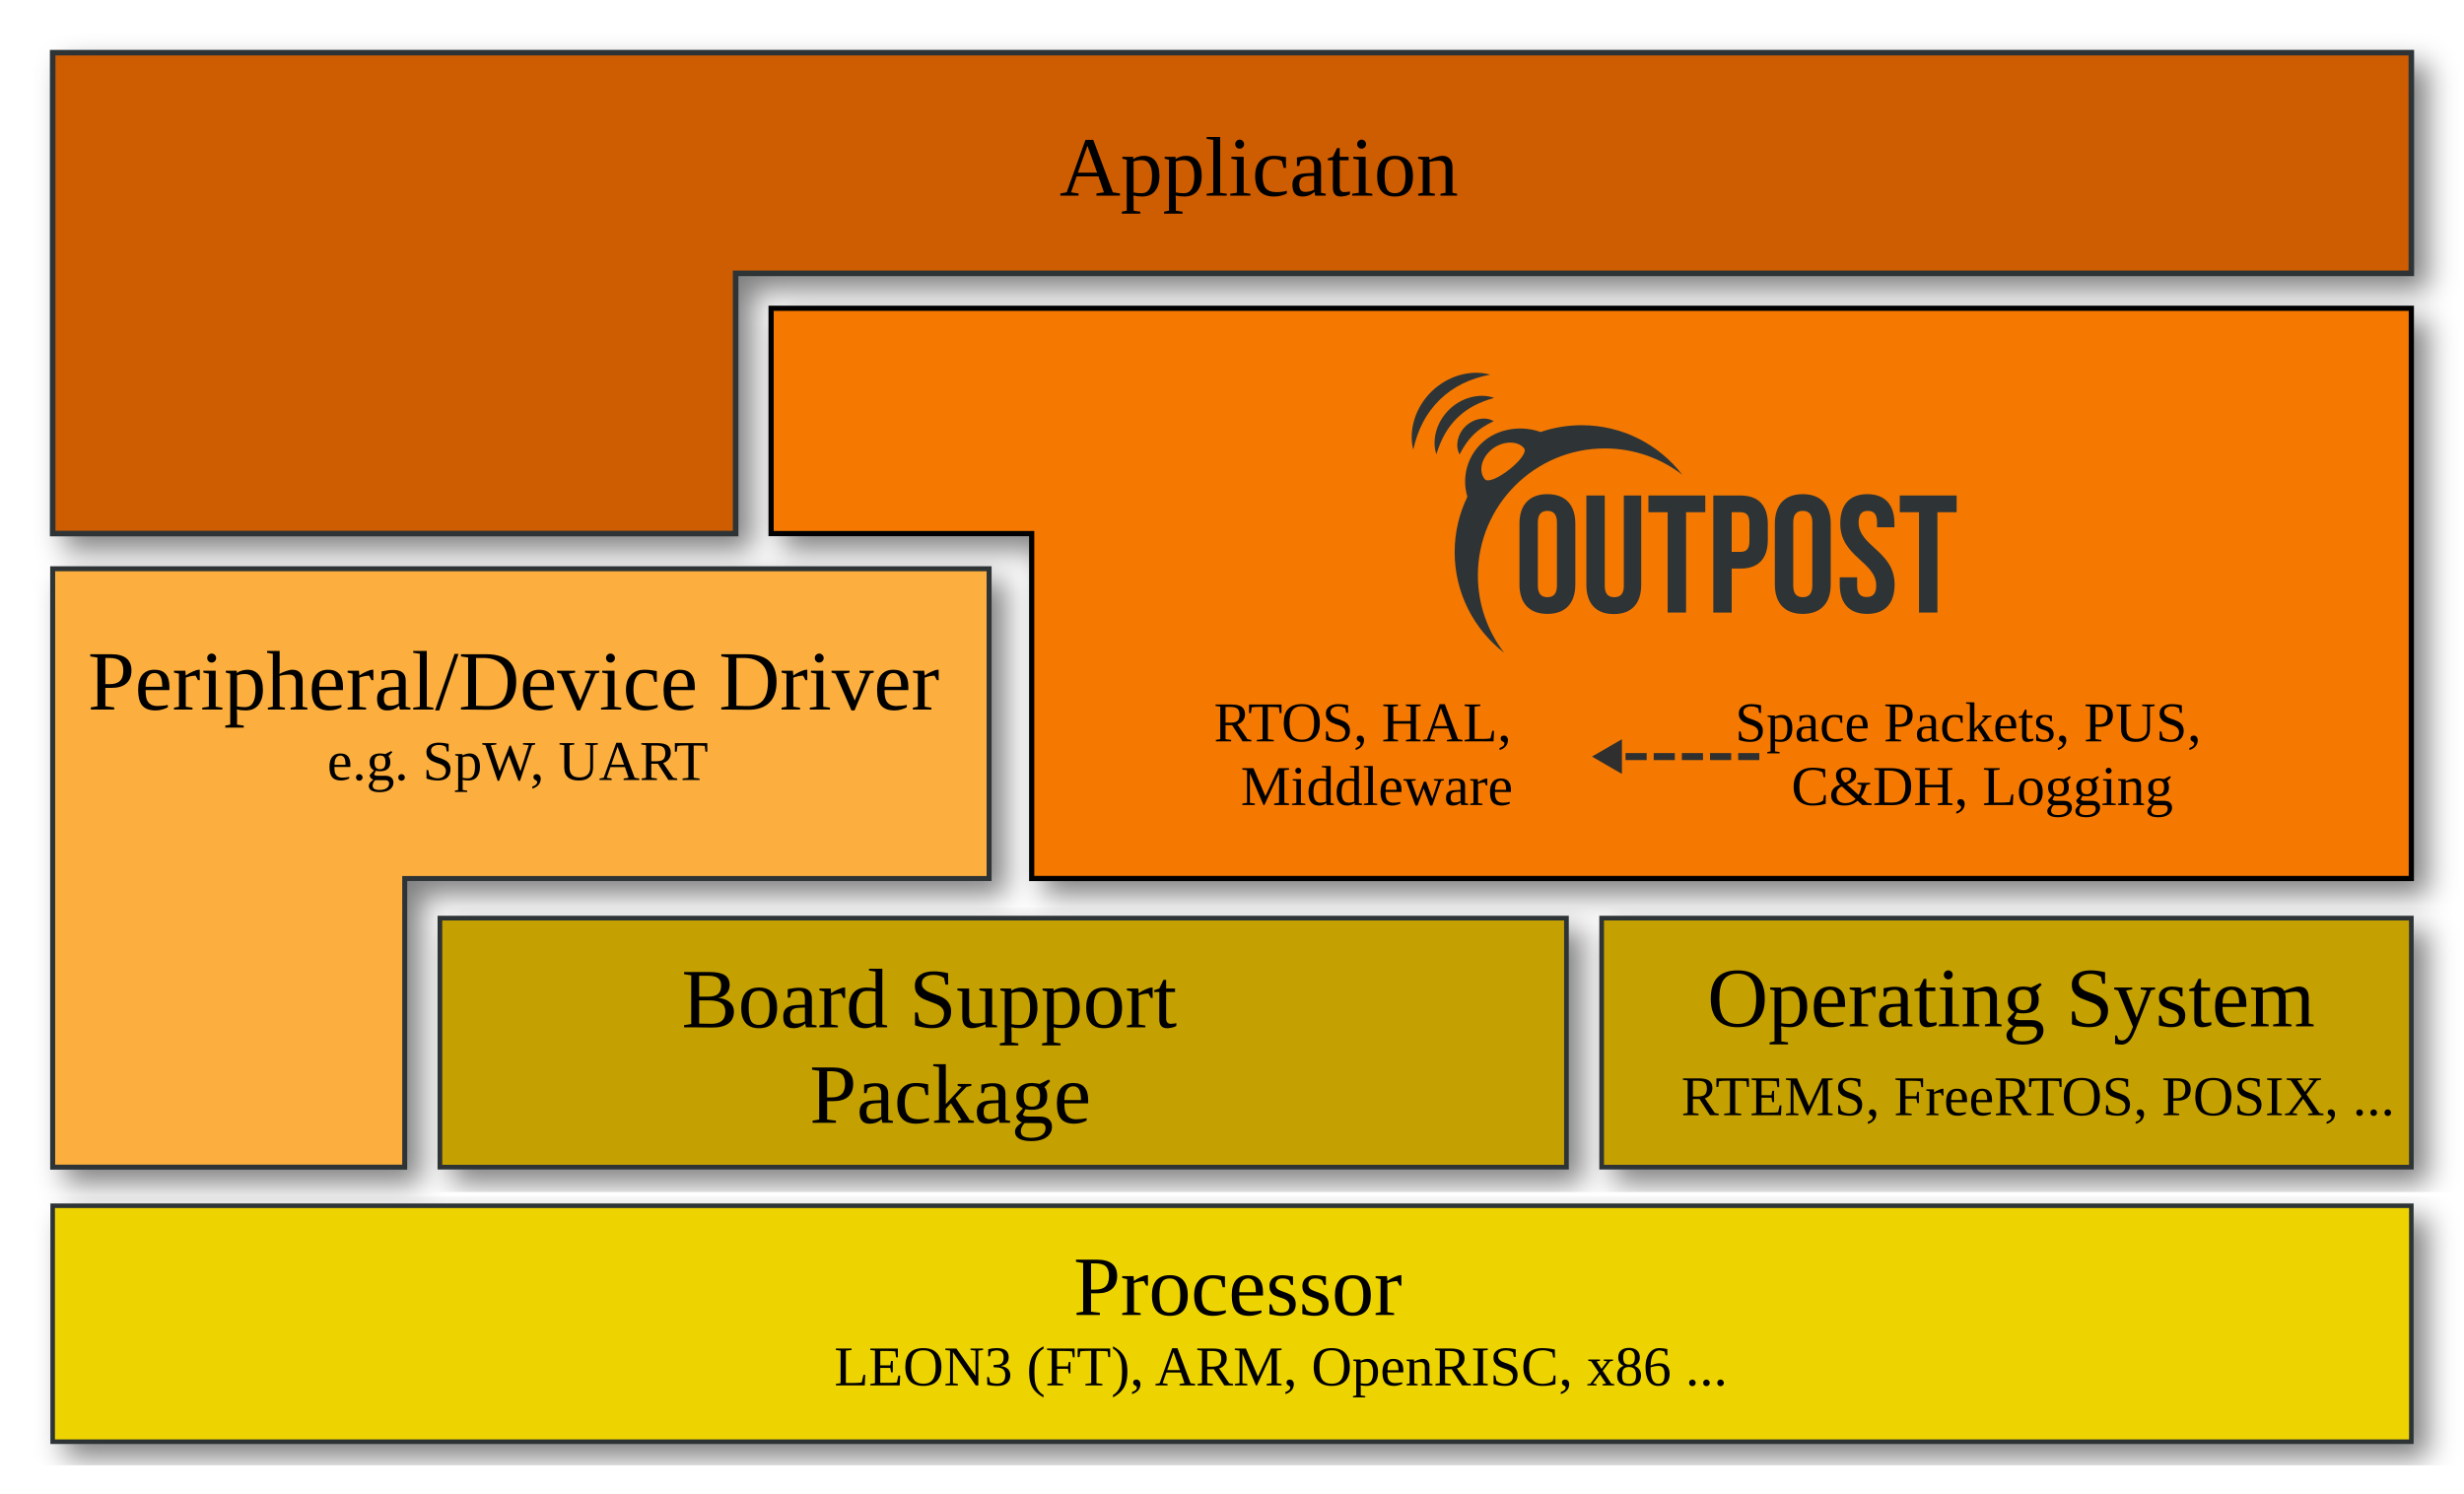
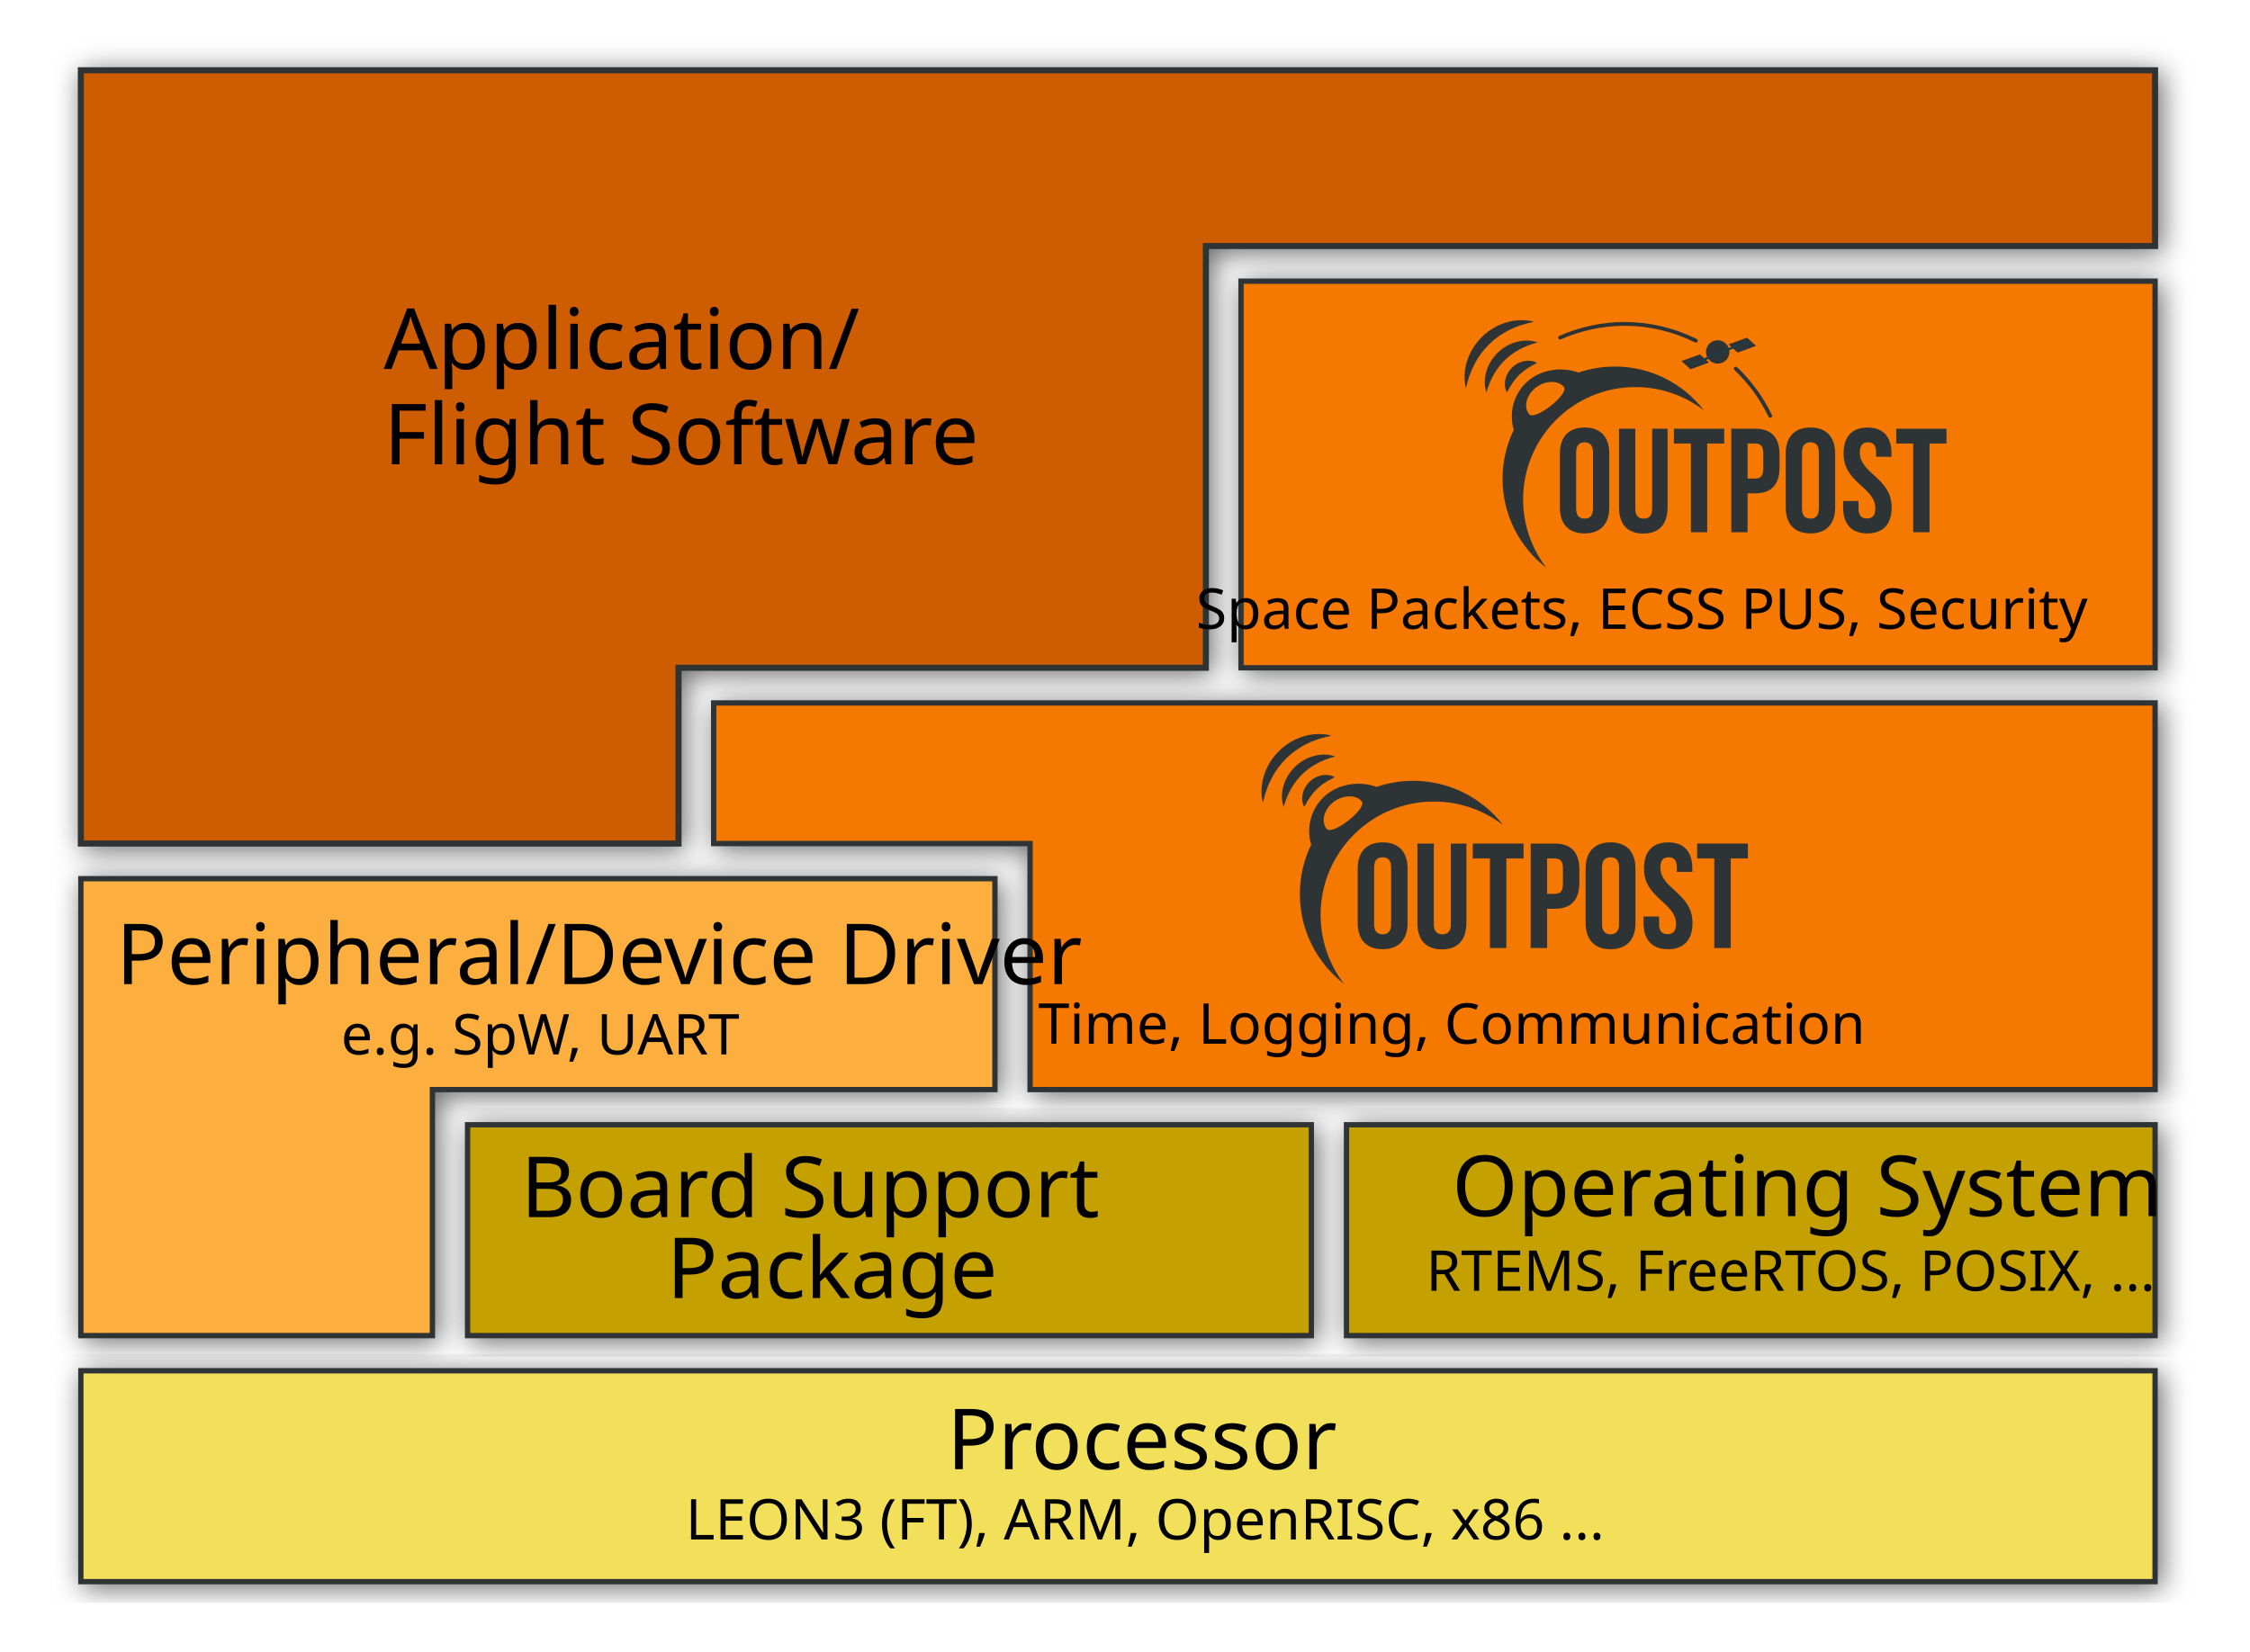
- <svg xmlns="http://www.w3.org/2000/svg" width="349.962" height="212.201" id="svg2" version="1.0">
+ <svg xmlns="http://www.w3.org/2000/svg" width="320" height="235" id="svg2" version="1.0" style="enable-background:new">
  <defs id="defs4">
    <marker style="overflow:visible" id="TriangleOutM" refX="0" refY="0" orient="auto">
-       <path transform="scale(0.4,0.4)" style="fill-rule:evenodd;stroke:#000000;stroke-width:1pt" d="m 5.77,0 -8.65,5 0,-10 8.65,5 z" id="path4086" />
+       <path transform="scale(0.4)" style="fill-rule:evenodd;stroke:#000000;stroke-width:1pt" d="M 5.77,0 -2.88,5 V -5 Z" id="path4086" />
    </marker>
-     <filter height="1.318" y="-0.159" width="1.038" x="-0.019" id="filter4719" color-interpolation-filters="sRGB">
-       <feGaussianBlur id="feGaussianBlur4721" stdDeviation="2.65" />
-     </filter>
-     <filter height="1.318" y="-0.159" width="1.079" x="-0.04" id="filter4723" color-interpolation-filters="sRGB">
-       <feGaussianBlur id="feGaussianBlur4725" stdDeviation="2.65" />
-     </filter>
-     <filter height="1.318" y="-0.159" width="1.111" x="-0.055" id="filter4727" color-interpolation-filters="sRGB">
-       <feGaussianBlur id="feGaussianBlur4729" stdDeviation="2.65" />
-     </filter>
-     <filter height="1.196" y="-0.098" width="1.059" x="-0.03" id="filter4731" color-interpolation-filters="sRGB">
-       <feGaussianBlur id="feGaussianBlur4733" stdDeviation="2.65" />
-     </filter>
-     <filter height="1.15" y="-0.075" width="1.073" x="-0.036" id="filter4735" color-interpolation-filters="sRGB">
-       <feGaussianBlur id="feGaussianBlur4737" stdDeviation="2.65" />
-     </filter>
-     <filter height="1.212" y="-0.106" width="1.038" x="-0.019" id="filter4739" color-interpolation-filters="sRGB">
-       <feGaussianBlur id="feGaussianBlur4741" stdDeviation="2.65" />
-     </filter>
    <marker style="overflow:visible" id="TriangleOutMP" refX="0" refY="0" orient="auto">
-       <path transform="scale(0.4,0.4)" style="fill:#a4a4a4;fill-rule:evenodd;stroke:#a4a4a4;stroke-width:1pt" d="m 5.77,0 -8.65,5 0,-10 8.65,5 z" id="path5884" />
+       <path transform="scale(0.4)" style="fill:#a4a4a4;fill-rule:evenodd;stroke:#a4a4a4;stroke-width:1pt" d="M 5.77,0 -2.88,5 V -5 Z" id="path5884" />
    </marker>
    <marker style="overflow:visible" id="TriangleOutMR" refX="0" refY="0" orient="auto">
-       <path transform="scale(0.4,0.4)" style="fill:#2f2f2f;fill-rule:evenodd;stroke:#2f2f2f;stroke-width:1pt" d="m 5.77,0 -8.65,5 0,-10 8.65,5 z" id="path6035" />
+       <path transform="scale(0.4)" style="fill:#2f2f2f;fill-rule:evenodd;stroke:#2f2f2f;stroke-width:1pt" d="M 5.77,0 -2.88,5 V -5 Z" id="path6035" />
    </marker>
    <marker style="overflow:visible" id="TriangleOutMRu" refX="0" refY="0" orient="auto">
-       <path transform="scale(0.4,0.4)" style="fill:#2f2f2f;fill-rule:evenodd;stroke:#2f2f2f;stroke-width:1pt" d="m 5.77,0 -8.65,5 0,-10 8.65,5 z" id="path6188" />
+       <path transform="scale(0.4)" style="fill:#2f2f2f;fill-rule:evenodd;stroke:#2f2f2f;stroke-width:1pt" d="M 5.77,0 -2.88,5 V -5 Z" id="path6188" />
    </marker>
-     <filter style="color-interpolation-filters:sRGB;" id="filter6680">
+     <filter style="color-interpolation-filters:sRGB" id="filter6680">
      <feFlood flood-opacity="0.5" flood-color="rgb(0,0,0)" result="flood" id="feFlood6682" />
      <feComposite in="flood" in2="SourceGraphic" operator="in" result="composite1" id="feComposite6684" />
-       <feGaussianBlur in="composite" stdDeviation="2" result="blur" id="feGaussianBlur6686" />
+       <feGaussianBlur stdDeviation="2" result="blur" id="feGaussianBlur6686" />
      <feOffset dx="2" dy="2" result="offset" id="feOffset6688" />
      <feComposite in="SourceGraphic" in2="offset" operator="over" result="composite2" id="feComposite6690" />
    </filter>
-     <filter style="color-interpolation-filters:sRGB;" id="filter6692">
+     <filter style="color-interpolation-filters:sRGB" id="filter6692">
      <feFlood flood-opacity="0.5" flood-color="rgb(0,0,0)" result="flood" id="feFlood6694" />
      <feComposite in="flood" in2="SourceGraphic" operator="in" result="composite1" id="feComposite6696" />
-       <feGaussianBlur in="composite" stdDeviation="2" result="blur" id="feGaussianBlur6698" />
+       <feGaussianBlur stdDeviation="2" result="blur" id="feGaussianBlur6698" />
      <feOffset dx="2" dy="2" result="offset" id="feOffset6700" />
      <feComposite in="SourceGraphic" in2="offset" operator="over" result="composite2" id="feComposite6702" />
    </filter>
-     <filter style="color-interpolation-filters:sRGB;" id="filter6704">
+     <filter style="color-interpolation-filters:sRGB" id="filter6704">
      <feFlood flood-opacity="0.5" flood-color="rgb(0,0,0)" result="flood" id="feFlood6706" />
      <feComposite in="flood" in2="SourceGraphic" operator="in" result="composite1" id="feComposite6708" />
-       <feGaussianBlur in="composite" stdDeviation="2" result="blur" id="feGaussianBlur6710" />
+       <feGaussianBlur stdDeviation="2" result="blur" id="feGaussianBlur6710" />
      <feOffset dx="2" dy="2" result="offset" id="feOffset6712" />
      <feComposite in="SourceGraphic" in2="offset" operator="over" result="composite2" id="feComposite6714" />
    </filter>
-     <filter style="color-interpolation-filters:sRGB;" id="filter6716">
+     <filter style="color-interpolation-filters:sRGB" id="filter6716">
      <feFlood flood-opacity="0.5" flood-color="rgb(0,0,0)" result="flood" id="feFlood6718" />
      <feComposite in="flood" in2="SourceGraphic" operator="in" result="composite1" id="feComposite6720" />
-       <feGaussianBlur in="composite" stdDeviation="2" result="blur" id="feGaussianBlur6722" />
+       <feGaussianBlur stdDeviation="2" result="blur" id="feGaussianBlur6722" />
      <feOffset dx="2" dy="2" result="offset" id="feOffset6724" />
      <feComposite in="SourceGraphic" in2="offset" operator="over" result="composite2" id="feComposite6726" />
    </filter>
-     <filter style="color-interpolation-filters:sRGB;" id="filter6728">
+     <filter style="color-interpolation-filters:sRGB" id="filter6728">
      <feFlood flood-opacity="0.5" flood-color="rgb(0,0,0)" result="flood" id="feFlood6730" />
      <feComposite in="flood" in2="SourceGraphic" operator="in" result="composite1" id="feComposite6732" />
-       <feGaussianBlur in="composite" stdDeviation="2" result="blur" id="feGaussianBlur6734" />
+       <feGaussianBlur stdDeviation="2" result="blur" id="feGaussianBlur6734" />
      <feOffset dx="2" dy="2" result="offset" id="feOffset6736" />
      <feComposite in="SourceGraphic" in2="offset" operator="over" result="composite2" id="feComposite6738" />
    </filter>
-     <filter style="color-interpolation-filters:sRGB;" id="filter6740">
+     <filter style="color-interpolation-filters:sRGB" id="filter6740">
      <feFlood flood-opacity="0.5" flood-color="rgb(0,0,0)" result="flood" id="feFlood6742" />
      <feComposite in="flood" in2="SourceGraphic" operator="in" result="composite1" id="feComposite6744" />
-       <feGaussianBlur in="composite" stdDeviation="2" result="blur" id="feGaussianBlur6746" />
+       <feGaussianBlur stdDeviation="2" result="blur" id="feGaussianBlur6746" />
      <feOffset dx="2" dy="2" result="offset" id="feOffset6748" />
      <feComposite in="SourceGraphic" in2="offset" operator="over" result="composite2" id="feComposite6750" />
    </filter>
+     <filter style="color-interpolation-filters:sRGB;" id="filter6699">
+       <feFlood flood-opacity="1" flood-color="rgb(105,105,105)" result="flood" id="feFlood6689" />
+       <feComposite in="flood" in2="SourceGraphic" operator="in" result="composite1" id="feComposite6691" />
+       <feGaussianBlur in="composite1" stdDeviation="2" result="blur" id="feGaussianBlur6693" />
+       <feOffset dx="0.6" dy="0.6" result="offset" id="feOffset6695" />
+       <feComposite in="SourceGraphic" in2="offset" operator="over" result="composite2" id="feComposite6697" />
+     </filter>
+     <filter style="color-interpolation-filters:sRGB;" id="filter6711">
+       <feFlood flood-opacity="1" flood-color="rgb(105,105,105)" result="flood" id="feFlood6701" />
+       <feComposite in="flood" in2="SourceGraphic" operator="in" result="composite1" id="feComposite6703" />
+       <feGaussianBlur in="composite1" stdDeviation="2" result="blur" id="feGaussianBlur6705" />
+       <feOffset dx="0.6" dy="0.6" result="offset" id="feOffset6707" />
+       <feComposite in="SourceGraphic" in2="offset" operator="over" result="composite2" id="feComposite6709" />
+     </filter>
+     <filter style="color-interpolation-filters:sRGB;" id="filter6723">
+       <feFlood flood-opacity="1" flood-color="rgb(105,105,105)" result="flood" id="feFlood6713" />
+       <feComposite in="flood" in2="SourceGraphic" operator="in" result="composite1" id="feComposite6715" />
+       <feGaussianBlur in="composite1" stdDeviation="2" result="blur" id="feGaussianBlur6717" />
+       <feOffset dx="0.6" dy="0.6" result="offset" id="feOffset6719" />
+       <feComposite in="SourceGraphic" in2="offset" operator="over" result="composite2" id="feComposite6721" />
+     </filter>
+     <filter style="color-interpolation-filters:sRGB;" id="filter6735">
+       <feFlood flood-opacity="1" flood-color="rgb(105,105,105)" result="flood" id="feFlood6725" />
+       <feComposite in="flood" in2="SourceGraphic" operator="in" result="composite1" id="feComposite6727" />
+       <feGaussianBlur in="composite1" stdDeviation="2" result="blur" id="feGaussianBlur6729" />
+       <feOffset dx="0.6" dy="0.6" result="offset" id="feOffset6731" />
+       <feComposite in="SourceGraphic" in2="offset" operator="over" result="composite2" id="feComposite6733" />
+     </filter>
+     <filter style="color-interpolation-filters:sRGB;" id="filter6747">
+       <feFlood flood-opacity="1" flood-color="rgb(105,105,105)" result="flood" id="feFlood6737" />
+       <feComposite in="flood" in2="SourceGraphic" operator="in" result="composite1" id="feComposite6739" />
+       <feGaussianBlur in="composite1" stdDeviation="2" result="blur" id="feGaussianBlur6741" />
+       <feOffset dx="0.6" dy="0.6" result="offset" id="feOffset6743" />
+       <feComposite in="SourceGraphic" in2="offset" operator="over" result="composite2" id="feComposite6745" />
+     </filter>
+     <filter style="color-interpolation-filters:sRGB;" id="filter6759">
+       <feFlood flood-opacity="1" flood-color="rgb(105,105,105)" result="flood" id="feFlood6749" />
+       <feComposite in="flood" in2="SourceGraphic" operator="in" result="composite1" id="feComposite6751" />
+       <feGaussianBlur in="composite1" stdDeviation="2" result="blur" id="feGaussianBlur6753" />
+       <feOffset dx="0.6" dy="0.6" result="offset" id="feOffset6755" />
+       <feComposite in="SourceGraphic" in2="offset" operator="over" result="composite2" id="feComposite6757" />
+     </filter>
+     <filter style="color-interpolation-filters:sRGB;" id="filter6771">
+       <feFlood flood-opacity="1" flood-color="rgb(105,105,105)" result="flood" id="feFlood6761" />
+       <feComposite in="flood" in2="SourceGraphic" operator="in" result="composite1" id="feComposite6763" />
+       <feGaussianBlur in="composite1" stdDeviation="2" result="blur" id="feGaussianBlur6765" />
+       <feOffset dx="0.6" dy="0.6" result="offset" id="feOffset6767" />
+       <feComposite in="SourceGraphic" in2="offset" operator="over" result="composite2" id="feComposite6769" />
+     </filter>
  </defs>
-   <g transform="translate(-2.518874,-33.24197)" id="layer1">
-     <path id="rect3183" d="m 10,40.723 335,-2e-6 0,31.347 -238,-5e-6 0,36.962 -97,0 z" style="fill:#ce5c00;fill-opacity:1;fill-rule:nonzero;stroke:#2e3436;stroke-width:0.789;stroke-linejoin:miter;stroke-miterlimit:4;stroke-opacity:1;stroke-dashoffset:0;filter:url(#filter6740)" />
-     <path id="rect3191" d="m 112.036,77.032 232.964,-2.2e-5 0,81 -195.951,0 c 0,-11.667 0,17.774 0,-49 l -37.013,1e-5 z" style="fill:#f57900;fill-opacity:1;fill-rule:nonzero;stroke:#000000;stroke-width:0.738;stroke-linejoin:miter;stroke-miterlimit:4;stroke-opacity:1;stroke-dashoffset:0;filter:url(#filter6728)" />
-     <path id="rect3185" d="m 10,114.031 133,1e-5 0,44 -83,0 0,41 -50,0 z" style="fill:#fcaf3e;fill-opacity:1;fill-rule:nonzero;stroke:#2e3436;stroke-width:0.709;stroke-linejoin:miter;stroke-miterlimit:4;stroke-opacity:1;stroke-dashoffset:0;filter:url(#filter6716)" />
-     <rect y="163.657" x="65" height="35.374" width="160" id="rect3187" style="fill:#c4a000;fill-opacity:1;fill-rule:nonzero;stroke:#2e3436;stroke-width:0.667;stroke-linejoin:miter;stroke-miterlimit:4;stroke-opacity:1;stroke-dasharray:none;stroke-dashoffset:0;filter:url(#filter6704)" />
-     <rect y="163.657" x="230" height="35.374" width="115" id="rect3189" style="fill:#c4a000;fill-opacity:1;fill-rule:nonzero;stroke:#2e3436;stroke-width:0.667;stroke-linejoin:miter;stroke-miterlimit:4;stroke-opacity:1;stroke-dasharray:none;stroke-dashoffset:0;filter:url(#filter6692)" />
-     <rect y="204.515" x="10" height="33.516" width="335" id="rect3193" style="fill:#edd400;fill-opacity:1;fill-rule:nonzero;stroke:#2e3436;stroke-width:0.649;stroke-linejoin:miter;stroke-miterlimit:4;stroke-opacity:1;stroke-dasharray:none;stroke-dashoffset:0;filter:url(#filter6680)" />
-     <text id="text3198" y="61.031" x="153" style="font-size:8px;font-style:normal;font-variant:normal;font-weight:normal;font-stretch:normal;text-indent:0;text-align:start;text-decoration:none;line-height:113%;letter-spacing:0px;word-spacing:0px;text-transform:none;direction:ltr;block-progression:tb;writing-mode:lr-tb;text-anchor:start;baseline-shift:baseline;color:#000000;fill:#000000;fill-opacity:1;fill-rule:nonzero;stroke:none;stroke-width:1px;marker:none;visibility:visible;display:inline;overflow:visible;enable-background:accumulate;font-family:Frutiger 45 Light;-inkscape-font-specification:Frutiger 45 Light" xml:space="preserve">
-       <tspan style="font-size:12px" y="61.031" x="153" id="tspan3200">Application</tspan>
+   <g transform="translate(-18.5,-8.031493)" id="layer1">
+     <path style="fill:#f2df5a;fill-opacity:1;stroke:#2e3436;stroke-width:0.756;stroke-linecap:round;stroke-miterlimit:4;stroke-dasharray:none;stroke-dashoffset:0;stroke-opacity:1;filter:url(#filter6699)" d="m 30,203.031 295,0 v 30 l -295,0 z" id="path5825" />
+     <path style="fill:#c4a000;fill-opacity:1;stroke:#2e3436;stroke-width:0.756;stroke-linecap:round;stroke-miterlimit:4;stroke-dasharray:none;stroke-dashoffset:0;stroke-opacity:1;filter:url(#filter6711)" d="m 210,168.031 115,0 v 30 l -115,0 z" id="path5823" />
+     <path id="path5821" d="m 85,168.031 h 120 v 30 l -120,0 z" style="fill:#c4a000;fill-opacity:1;stroke:#2e3436;stroke-width:0.756;stroke-linecap:round;stroke-miterlimit:4;stroke-dasharray:none;stroke-dashoffset:0;stroke-opacity:1;filter:url(#filter6723)" />
+     <path id="path5819" d="m 30,133.031 h 130 v 30 H 80 v 35 H 30 Z" style="fill:#fcaf3e;fill-opacity:1;stroke:#2e3436;stroke-width:0.756;stroke-linecap:round;stroke-miterlimit:4;stroke-dasharray:none;stroke-dashoffset:0;stroke-opacity:1;filter:url(#filter6735)" />
+     <path style="fill:#f57900;fill-opacity:1;stroke:#2e3436;stroke-width:0.756;stroke-linecap:round;stroke-miterlimit:4;stroke-dasharray:none;stroke-dashoffset:0;stroke-opacity:1;filter:url(#filter6747)" d="m 120,108.031 205,0 v 55 l -160,0 v -35 h -45 z" id="rect5815" />
+     <path style="fill:#f57900;fill-opacity:1;stroke:#2e3436;stroke-width:0.756;stroke-linecap:round;stroke-miterlimit:4;stroke-dasharray:none;stroke-dashoffset:0;stroke-opacity:1;filter:url(#filter6759)" d="M 195,48.032 H 325 V 103.031 H 195 Z" id="rect5525" />
+     <path style="fill:#ce5c00;fill-opacity:1;stroke:#2e3436;stroke-width:0.861;stroke-linecap:round;stroke-miterlimit:4;stroke-dasharray:none;stroke-dashoffset:0;stroke-opacity:1;filter:url(#filter6771)" d="m 30,18.032 295,10e-7 v 25 l -135,0 V 103.031 h -75 v 25 H 30 Z" id="rect5522" />
+     <text id="text3198" y="60.519" x="73.078" style="color:#000000;font-style:normal;font-variant:normal;font-weight:normal;font-stretch:normal;line-height:0%;font-family:'Frutiger 45 Light';-inkscape-font-specification:'Frutiger 45 Light';text-indent:0;text-align:start;text-decoration:none;text-decoration-line:none;letter-spacing:0px;word-spacing:0px;text-transform:none;writing-mode:lr-tb;direction:ltr;baseline-shift:baseline;text-anchor:start;display:inline;overflow:visible;visibility:visible;fill:#000000;fill-opacity:1;fill-rule:nonzero;stroke:none;stroke-width:0.756;stroke-miterlimit:4;stroke-dasharray:none;marker:none;enable-background:accumulate" xml:space="preserve">
+       <tspan style="font-size:12px;line-height:1.13;stroke-width:0.756;stroke-miterlimit:4;stroke-dasharray:none" y="60.519" x="73.078" id="tspan3200">Application/</tspan>
+       <tspan style="font-size:12px;line-height:1.13;stroke-width:0.756;stroke-miterlimit:4;stroke-dasharray:none" y="74.079" x="73.078" id="tspan5827">Flight Software</tspan>
    </text>
-     <text id="text3027" y="138.55" x="203.057" style="font-size:8px;font-style:normal;font-variant:normal;font-weight:normal;font-stretch:normal;text-indent:0;text-align:start;text-decoration:none;line-height:113%;letter-spacing:0px;word-spacing:0px;text-transform:none;direction:ltr;block-progression:tb;writing-mode:lr-tb;text-anchor:start;baseline-shift:baseline;color:#000000;fill:#000000;fill-opacity:1;fill-rule:nonzero;stroke:none;stroke-width:1px;marker:none;visibility:visible;display:inline;overflow:visible;enable-background:accumulate;font-family:Frutiger 45 Light;-inkscape-font-specification:Frutiger 45 Light" xml:space="preserve">
-       <tspan id="tspan3031" style="font-size:8px;text-align:center;text-anchor:middle" y="138.55" x="203.057">RTOS, HAL,</tspan>
-       <tspan id="tspan3138" style="font-size:8px;text-align:center;text-anchor:middle" y="147.59" x="203.057">Middleware</tspan>
+     <text id="text3027" y="156.504" x="232.779" style="color:#000000;font-style:normal;font-variant:normal;font-weight:normal;font-stretch:normal;line-height:0%;font-family:'Frutiger 45 Light';-inkscape-font-specification:'Frutiger 45 Light';text-indent:0;text-align:start;text-decoration:none;text-decoration-line:none;letter-spacing:0px;word-spacing:0px;text-transform:none;writing-mode:lr-tb;direction:ltr;baseline-shift:baseline;text-anchor:start;display:inline;overflow:visible;visibility:visible;fill:#000000;fill-opacity:1;fill-rule:nonzero;stroke:none;stroke-width:0.756;stroke-miterlimit:4;stroke-dasharray:none;marker:none;enable-background:accumulate" xml:space="preserve">
+       <tspan id="tspan3138" style="font-size:8px;line-height:1.13;text-align:center;text-anchor:middle;stroke-width:0.756;stroke-miterlimit:4;stroke-dasharray:none" y="156.504" x="232.779">Time, Logging, Communication</tspan>
    </text>
-     <text id="text3202" y="134.031" x="15" style="font-size:8px;font-style:normal;font-variant:normal;font-weight:normal;font-stretch:normal;text-indent:0;text-align:start;text-decoration:none;line-height:113%;letter-spacing:0px;word-spacing:0px;text-transform:none;direction:ltr;block-progression:tb;writing-mode:lr-tb;text-anchor:start;baseline-shift:baseline;color:#000000;fill:#000000;fill-opacity:1;fill-rule:nonzero;stroke:none;stroke-width:1px;marker:none;visibility:visible;display:inline;overflow:visible;enable-background:accumulate;font-family:Frutiger 45 Light;-inkscape-font-specification:Frutiger 45 Light" xml:space="preserve">
-       <tspan id="tspan3231" style="font-size:12px" y="134.031" x="15">Peripheral/Device Driver</tspan>
+     <text id="text3202" y="148.032" x="35" style="color:#000000;font-style:normal;font-variant:normal;font-weight:normal;font-stretch:normal;line-height:0%;font-family:'Frutiger 45 Light';-inkscape-font-specification:'Frutiger 45 Light';text-indent:0;text-align:start;text-decoration:none;text-decoration-line:none;letter-spacing:0px;word-spacing:0px;text-transform:none;writing-mode:lr-tb;direction:ltr;baseline-shift:baseline;text-anchor:start;display:inline;overflow:visible;visibility:visible;fill:#000000;fill-opacity:1;fill-rule:nonzero;stroke:none;stroke-width:0.756;stroke-miterlimit:4;stroke-dasharray:none;marker:none;enable-background:accumulate" xml:space="preserve">
+       <tspan id="tspan3231" style="font-size:12px;line-height:1.13;stroke-width:0.756;stroke-miterlimit:4;stroke-dasharray:none" y="148.032" x="35">Peripheral/Device Driver</tspan>
    </text>
-     <text id="text3226-9" y="144.031" x="49" style="font-size:8px;font-style:normal;font-variant:normal;font-weight:normal;font-stretch:normal;text-indent:0;text-align:start;text-decoration:none;line-height:113%;letter-spacing:0px;word-spacing:0px;text-transform:none;direction:ltr;block-progression:tb;writing-mode:lr-tb;text-anchor:start;baseline-shift:baseline;color:#000000;fill:#000000;fill-opacity:1;fill-rule:nonzero;stroke:none;stroke-width:1px;marker:none;visibility:visible;display:inline;overflow:visible;enable-background:accumulate;font-family:Frutiger 45 Light;-inkscape-font-specification:Frutiger 45 Light" xml:space="preserve">
-       <tspan style="font-size:8px" y="144.031" x="49" id="tspan3228-6">e.g. SpW, UART</tspan>
+     <text id="text3226-9" y="158.032" x="67" style="color:#000000;font-style:normal;font-variant:normal;font-weight:normal;font-stretch:normal;line-height:0%;font-family:'Frutiger 45 Light';-inkscape-font-specification:'Frutiger 45 Light';text-indent:0;text-align:start;text-decoration:none;text-decoration-line:none;letter-spacing:0px;word-spacing:0px;text-transform:none;writing-mode:lr-tb;direction:ltr;baseline-shift:baseline;text-anchor:start;display:inline;overflow:visible;visibility:visible;fill:#000000;fill-opacity:1;fill-rule:nonzero;stroke:none;stroke-width:0.756;stroke-miterlimit:4;stroke-dasharray:none;marker:none;enable-background:accumulate" xml:space="preserve">
+       <tspan style="font-size:8px;line-height:1.13;stroke-width:0.756;stroke-miterlimit:4;stroke-dasharray:none" y="158.032" x="67" id="tspan3228-6">e.g. SpW, UART</tspan>
    </text>
-     <text id="text3210" y="179.171" x="145" style="font-size:12px;font-style:normal;font-variant:normal;font-weight:normal;font-stretch:normal;text-indent:0;text-align:center;text-decoration:none;line-height:113%;letter-spacing:0px;word-spacing:0px;text-transform:none;direction:ltr;block-progression:tb;writing-mode:lr-tb;text-anchor:middle;baseline-shift:baseline;color:#000000;fill:#000000;fill-opacity:1;fill-rule:nonzero;stroke:none;stroke-width:1px;marker:none;visibility:visible;display:inline;overflow:visible;enable-background:accumulate;font-family:Frutiger 45 Light;-inkscape-font-specification:Frutiger 45 Light" xml:space="preserve">
-       <tspan y="179.171" x="145" id="tspan3212">Board Support</tspan>
-       <tspan id="tspan3020" y="192.731" x="145">Package</tspan>
+     <text id="text3210" y="181.171" x="144.646" style="color:#000000;font-style:normal;font-variant:normal;font-weight:normal;font-stretch:normal;line-height:95%;font-family:'Frutiger 45 Light';-inkscape-font-specification:'Frutiger 45 Light';text-indent:0;text-align:center;text-decoration:none;text-decoration-line:none;letter-spacing:0px;word-spacing:0px;text-transform:none;writing-mode:lr-tb;direction:ltr;baseline-shift:baseline;text-anchor:middle;display:inline;overflow:visible;visibility:visible;fill:#000000;fill-opacity:1;fill-rule:nonzero;stroke:none;stroke-width:0.756;stroke-miterlimit:4;stroke-dasharray:none;marker:none;enable-background:accumulate" xml:space="preserve">
+       <tspan y="181.171" x="144.646" id="tspan3212" style="font-size:12px;line-height:95%;stroke-width:0.756;stroke-miterlimit:4;stroke-dasharray:none">Board Support</tspan>
+       <tspan id="tspan3020" y="192.688" x="144.646" style="font-size:12px;line-height:95%;stroke-width:0.756;stroke-miterlimit:4;stroke-dasharray:none">Package</tspan>
    </text>
-     <text id="text3214" y="179.031" x="245" style="font-size:12px;font-style:normal;font-variant:normal;font-weight:normal;font-stretch:normal;text-indent:0;text-align:start;text-decoration:none;line-height:113%;letter-spacing:0px;word-spacing:0px;text-transform:none;direction:ltr;block-progression:tb;writing-mode:lr-tb;text-anchor:start;baseline-shift:baseline;color:#000000;fill:#000000;fill-opacity:1;fill-rule:nonzero;stroke:none;stroke-width:1px;marker:none;visibility:visible;display:inline;overflow:visible;enable-background:accumulate;font-family:Frutiger 45 Light;-inkscape-font-specification:Frutiger 45 Light" xml:space="preserve">
-       <tspan y="179.031" x="245" id="tspan3216">Operating System</tspan>
+     <text id="text3214" y="181.032" x="225" style="color:#000000;font-style:normal;font-variant:normal;font-weight:normal;font-stretch:normal;line-height:0%;font-family:'Frutiger 45 Light';-inkscape-font-specification:'Frutiger 45 Light';text-indent:0;text-align:start;text-decoration:none;text-decoration-line:none;letter-spacing:0px;word-spacing:0px;text-transform:none;writing-mode:lr-tb;direction:ltr;baseline-shift:baseline;text-anchor:start;display:inline;overflow:visible;visibility:visible;fill:#000000;fill-opacity:1;fill-rule:nonzero;stroke:none;stroke-width:0.756;stroke-miterlimit:4;stroke-dasharray:none;marker:none;enable-background:accumulate" xml:space="preserve">
+       <tspan y="181.032" x="225" id="tspan3216" style="font-size:12px;line-height:1.13;stroke-width:0.756;stroke-miterlimit:4;stroke-dasharray:none">Operating System</tspan>
    </text>
-     <text id="text3222" y="191.652" x="241.31" style="font-size:8px;font-style:normal;font-variant:normal;font-weight:normal;font-stretch:normal;text-indent:0;text-align:start;text-decoration:none;line-height:113%;letter-spacing:0px;word-spacing:0px;text-transform:none;direction:ltr;block-progression:tb;writing-mode:lr-tb;text-anchor:start;baseline-shift:baseline;color:#000000;fill:#000000;fill-opacity:1;fill-rule:nonzero;stroke:none;stroke-width:1px;marker:none;visibility:visible;display:inline;overflow:visible;enable-background:accumulate;font-family:Frutiger 45 Light;-inkscape-font-specification:Frutiger 45 Light" xml:space="preserve">
-       <tspan style="font-size:8px" y="191.652" x="241.31" id="tspan3224">RTEMS, FreeRTOS, POSIX, ...</tspan>
+     <text id="text3222" y="191.652" x="221.31" style="color:#000000;font-style:normal;font-variant:normal;font-weight:normal;font-stretch:normal;line-height:0%;font-family:'Frutiger 45 Light';-inkscape-font-specification:'Frutiger 45 Light';text-indent:0;text-align:start;text-decoration:none;text-decoration-line:none;letter-spacing:0px;word-spacing:0px;text-transform:none;writing-mode:lr-tb;direction:ltr;baseline-shift:baseline;text-anchor:start;display:inline;overflow:visible;visibility:visible;fill:#000000;fill-opacity:1;fill-rule:nonzero;stroke:none;stroke-width:0.756;stroke-miterlimit:4;stroke-dasharray:none;marker:none;enable-background:accumulate" xml:space="preserve">
+       <tspan style="font-size:8px;line-height:1.13;stroke-width:0.756;stroke-miterlimit:4;stroke-dasharray:none" y="191.652" x="221.31" id="tspan3224">RTEMS, FreeRTOS, POSIX, ...</tspan>
    </text>
-     <text id="text3218" y="220.031" x="155" style="font-size:12px;font-style:normal;font-variant:normal;font-weight:normal;font-stretch:normal;text-indent:0;text-align:start;text-decoration:none;line-height:113%;letter-spacing:0px;word-spacing:0px;text-transform:none;direction:ltr;block-progression:tb;writing-mode:lr-tb;text-anchor:start;baseline-shift:baseline;color:#000000;fill:#000000;fill-opacity:1;fill-rule:nonzero;stroke:none;stroke-width:1px;marker:none;visibility:visible;display:inline;overflow:visible;enable-background:accumulate;font-family:Frutiger 45 Light;-inkscape-font-specification:Frutiger 45 Light" xml:space="preserve">
-       <tspan y="220.031" x="155" id="tspan3220">Processor</tspan>
+     <text id="text3218" y="217.032" x="153.18" style="color:#000000;font-style:normal;font-variant:normal;font-weight:normal;font-stretch:normal;line-height:0%;font-family:'Frutiger 45 Light';-inkscape-font-specification:'Frutiger 45 Light';text-indent:0;text-align:start;text-decoration:none;text-decoration-line:none;letter-spacing:0px;word-spacing:0px;text-transform:none;writing-mode:lr-tb;direction:ltr;baseline-shift:baseline;text-anchor:start;display:inline;overflow:visible;visibility:visible;fill:#000000;fill-opacity:1;fill-rule:nonzero;stroke:none;stroke-width:0.756;stroke-miterlimit:4;stroke-dasharray:none;marker:none;enable-background:accumulate" xml:space="preserve">
+       <tspan y="217.032" x="153.18" id="tspan3220" style="font-size:12px;line-height:1.13;stroke-width:0.756;stroke-miterlimit:4;stroke-dasharray:none">Processor</tspan>
    </text>
-     <text id="text3226" y="230.031" x="121" style="font-size:8px;font-style:normal;font-variant:normal;font-weight:normal;font-stretch:normal;text-indent:0;text-align:start;text-decoration:none;line-height:113%;letter-spacing:0px;word-spacing:0px;text-transform:none;direction:ltr;block-progression:tb;writing-mode:lr-tb;text-anchor:start;baseline-shift:baseline;color:#000000;fill:#000000;fill-opacity:1;fill-rule:nonzero;stroke:none;stroke-width:1px;marker:none;visibility:visible;display:inline;overflow:visible;enable-background:accumulate;font-family:Frutiger 45 Light;-inkscape-font-specification:Frutiger 45 Light" xml:space="preserve">
-       <tspan y="230.031" x="121" id="tspan3228" style="font-size:8px">LEON3 (FT), ARM, OpenRISC, x86 ...</tspan>
+     <text id="text3226" y="227.032" x="116.003" style="color:#000000;font-style:normal;font-variant:normal;font-weight:normal;font-stretch:normal;line-height:0%;font-family:'Frutiger 45 Light';-inkscape-font-specification:'Frutiger 45 Light';text-indent:0;text-align:start;text-decoration:none;text-decoration-line:none;letter-spacing:0px;word-spacing:0px;text-transform:none;writing-mode:lr-tb;direction:ltr;baseline-shift:baseline;text-anchor:start;display:inline;overflow:visible;visibility:visible;fill:#000000;fill-opacity:1;fill-rule:nonzero;stroke:none;stroke-width:0.756;stroke-miterlimit:4;stroke-dasharray:none;marker:none;enable-background:accumulate" xml:space="preserve">
+       <tspan y="227.032" x="116.003" id="tspan3228" style="font-size:8px;line-height:1.13;stroke-width:0.756;stroke-miterlimit:4;stroke-dasharray:none">LEON3 (FT), ARM, OpenRISC, x86 ...</tspan>
    </text>
-     <g style="fill:#2e3436;stroke:none" id="g3" transform="matrix(0.1300023,0,0,0.1300023,186.8513,67.37738)">
+     <g style="fill:#2e3436;stroke:none" id="g3" transform="matrix(0.1161809,0,0,0.1161809,183.4644,95.63725)">
      <g style="fill:#2e3436;stroke:none" id="g5">
        <path d="m 210.115,146.744 c -11.016,2.201 -21.13,5.383 -30.375,10.003 -9.241,4.575 -17.581,10.48 -24.798,17.543 -7.212,7.071 -13.331,15.245 -18.124,24.375 -4.826,9.135 -8.258,19.165 -10.736,30.124 -2.835,-10.934 -2.038,-22.853 1.516,-33.943 3.584,-11.105 10.025,-21.402 18.483,-29.633 8.429,-8.25 18.885,-14.429 30.069,-17.743 11.172,-3.286 23.102,-3.799 33.965,-0.726 z" id="path7" style="fill:#2e3436;stroke:none" />
        <path d="m 214.561,172.199 c -8.302,2.31 -15.688,5.039 -22.404,8.669 -6.707,3.599 -12.719,8.008 -17.995,13.172 -5.271,5.172 -9.832,11.059 -13.591,17.681 -3.782,6.632 -6.692,13.94 -9.215,22.184 -2.791,-8.224 -2.515,-17.421 0,-26.006 2.543,-8.594 7.43,-16.604 13.946,-22.934 6.491,-6.354 14.617,-11.034 23.271,-13.371 8.637,-2.31 17.835,-2.366 25.988,0.605 z" id="path9" style="fill:#2e3436;stroke:none" />
        <path d="m 213.969,197.56 c -4.964,2.463 -8.88,4.602 -12.466,7.018 -3.554,2.379 -6.664,4.912 -9.523,7.718 -2.848,2.81 -5.463,5.846 -7.923,9.34 -2.499,3.507 -4.741,7.426 -7.336,12.285 -2.716,-4.84 -3.11,-10.644 -1.881,-16.104 1.246,-5.47 4.188,-10.627 8.282,-14.598 4.069,-3.995 9.296,-6.8 14.796,-7.916 5.461,-1.09 11.31,-0.564 16.051,2.257 z" id="path11" style="fill:#2e3436;stroke:none" />
      </g>
      <g style="fill:#2e3436;stroke:none" id="g13">
-         <path d="m 242.127,309.527 c 0,-20.469 10.781,-32.164 30.518,-32.164 19.735,0 30.519,11.695 30.519,32.164 v 66.513 c 0,20.469 -10.784,32.164 -30.519,32.164 -19.737,0 -30.518,-11.695 -30.518,-32.164 v -66.513 z m 20.102,67.794 c 0,9.138 4.019,12.608 10.416,12.608 6.395,0 10.417,-3.471 10.417,-12.608 v -69.075 c 0,-9.138 -4.022,-12.607 -10.417,-12.607 -6.396,0 -10.416,3.47 -10.416,12.607 v 69.075 z" id="path15" style="fill:#2e3436;stroke:none" />
-         <path d="m 335.317,278.826 v 98.677 c 0,9.138 4.02,12.427 10.417,12.427 6.397,0 10.417,-3.289 10.417,-12.427 v -98.677 h 19.003 v 97.398 c 0,20.466 -10.233,32.164 -29.968,32.164 -19.737,0 -29.97,-11.698 -29.97,-32.164 v -97.398 h 20.101 z" id="path17" style="fill:#2e3436;stroke:none" />
-         <path d="m 383.005,278.826 h 62.132 v 18.275 H 424.12 v 109.64 h -20.099 v -109.64 h -21.016 v -18.275 z" id="path19" style="fill:#2e3436;stroke:none" />
-         <path d="m 513.469,310.439 v 16.629 c 0,20.467 -9.869,31.613 -29.968,31.613 h -9.502 v 48.06 h -20.1 V 278.826 h 29.602 c 20.099,0 29.968,11.148 29.968,31.613 z m -39.47,-13.338 v 43.306 h 9.502 c 6.394,0 9.868,-2.925 9.868,-12.06 V 309.16 c 0,-9.137 -3.475,-12.059 -9.868,-12.059 h -9.502 z" id="path21" style="fill:#2e3436;stroke:none" />
-         <path d="m 521.142,309.527 c 0,-20.469 10.78,-32.164 30.513,-32.164 19.737,0 30.519,11.695 30.519,32.164 v 66.513 c 0,20.469 -10.781,32.164 -30.519,32.164 -19.732,0 -30.513,-11.695 -30.513,-32.164 v -66.513 z m 20.098,67.794 c 0,9.138 4.021,12.608 10.414,12.608 6.399,0 10.418,-3.471 10.418,-12.608 v -69.075 c 0,-9.138 -4.019,-12.607 -10.418,-12.607 -6.394,0 -10.414,3.47 -10.414,12.607 v 69.075 z" id="path23" style="fill:#2e3436;stroke:none" />
+         <path d="m 242.127,309.527 c 0,-20.469 10.781,-32.164 30.518,-32.164 19.735,0 30.519,11.695 30.519,32.164 v 66.513 c 0,20.469 -10.784,32.164 -30.519,32.164 -19.737,0 -30.518,-11.695 -30.518,-32.164 z m 20.102,67.794 c 0,9.138 4.019,12.608 10.416,12.608 6.395,0 10.417,-3.471 10.417,-12.608 v -69.075 c 0,-9.138 -4.022,-12.607 -10.417,-12.607 -6.396,0 -10.416,3.47 -10.416,12.607 z" id="path15" style="fill:#2e3436;stroke:none" />
+         <path d="m 335.317,278.826 v 98.677 c 0,9.138 4.02,12.427 10.417,12.427 6.397,0 10.417,-3.289 10.417,-12.427 v -98.677 h 19.003 v 97.398 c 0,20.466 -10.233,32.164 -29.968,32.164 -19.737,0 -29.97,-11.698 -29.97,-32.164 v -97.398 z" id="path17" style="fill:#2e3436;stroke:none" />
+         <path d="m 383.005,278.826 h 62.132 v 18.275 H 424.12 v 109.64 h -20.099 v -109.64 h -21.016 z" id="path19" style="fill:#2e3436;stroke:none" />
+         <path d="m 513.469,310.439 v 16.629 c 0,20.467 -9.869,31.613 -29.968,31.613 h -9.502 v 48.06 h -20.1 V 278.826 h 29.602 c 20.099,0 29.968,11.148 29.968,31.613 z m -39.47,-13.338 v 43.306 h 9.502 c 6.394,0 9.868,-2.925 9.868,-12.06 V 309.16 c 0,-9.137 -3.475,-12.059 -9.868,-12.059 z" id="path21" style="fill:#2e3436;stroke:none" />
+         <path d="m 521.142,309.527 c 0,-20.469 10.78,-32.164 30.513,-32.164 19.737,0 30.519,11.695 30.519,32.164 v 66.513 c 0,20.469 -10.781,32.164 -30.519,32.164 -19.732,0 -30.513,-11.695 -30.513,-32.164 z m 20.098,67.794 c 0,9.138 4.021,12.608 10.414,12.608 6.399,0 10.418,-3.471 10.418,-12.608 v -69.075 c 0,-9.138 -4.019,-12.607 -10.418,-12.607 -6.394,0 -10.414,3.47 -10.414,12.607 z" id="path23" style="fill:#2e3436;stroke:none" />
        <path d="m 622.188,277.363 c 19.549,0 29.602,11.695 29.602,32.164 v 4.02 h -19.005 v -5.301 c 0,-9.138 -3.653,-12.607 -10.051,-12.607 -6.396,0 -10.048,3.47 -10.048,12.607 0,26.314 39.286,31.249 39.286,67.794 0,20.469 -10.235,32.164 -29.968,32.164 -19.738,0 -29.968,-11.695 -29.968,-32.164 v -7.856 h 19.004 v 9.138 c 0,9.138 4.019,12.425 10.414,12.425 6.398,0 10.419,-3.287 10.419,-12.425 0,-26.314 -39.291,-31.249 -39.291,-67.794 0,-20.469 10.051,-32.165 29.606,-32.165 z" id="path25" style="fill:#2e3436;stroke:none" />
        <path d="m 657.627,278.826 h 62.132 v 18.275 h -21.016 v 109.64 h -20.101 v -109.64 h -21.016 v -18.275 z" id="path27" style="fill:#2e3436;stroke:none" />
      </g>
      <path d="m 310.061,202.025 c -15.717,0 -30.821,2.618 -44.907,7.434 -20.009,-7.301 -44.522,-4.183 -61.21,9.419 -18.649,15.2 -25.294,39.652 -18.735,61.331 -8.891,18.298 -13.881,38.84 -13.881,60.55 0,44.778 21.221,84.595 54.148,109.96 -18.037,-23.413 -28.77,-52.742 -28.77,-84.582 0,-76.62 62.112,-138.733 138.734,-138.733 31.839,0 61.167,10.734 84.58,28.771 -25.367,-32.928 -65.181,-54.15 -109.959,-54.15 z m -105.914,58.859 c -7.068,-8.674 -3.606,-23.199 7.737,-32.445 11.338,-9.243 28.117,-9.994 35.188,-1.317 7.07,8.675 -35.854,42.44 -42.925,33.762 z" id="path29" style="fill:#2e3436;stroke:none" />
    </g>
-     <text xml:space="preserve" style="font-size:8px;font-style:normal;font-variant:normal;font-weight:normal;font-stretch:normal;text-indent:0;text-align:start;text-decoration:none;line-height:113%;letter-spacing:0px;word-spacing:0px;text-transform:none;direction:ltr;block-progression:tb;writing-mode:lr-tb;text-anchor:start;baseline-shift:baseline;color:#000000;fill:#000000;fill-opacity:1;fill-rule:nonzero;stroke:none;stroke-width:1px;marker:none;visibility:visible;display:inline;overflow:visible;enable-background:accumulate;font-family:Frutiger 45 Light;-inkscape-font-specification:Frutiger 45 Light" x="289.057" y="138.55" id="text3157">
-       <tspan x="289.057" y="138.55" style="font-size:8px;text-align:center;text-anchor:middle" id="tspan3161">Space Packets, PUS,</tspan>
-       <tspan id="tspan3165" x="289.057" y="147.59" style="font-size:8px;text-align:center;text-anchor:middle">C&amp;DH, Logging</tspan>
+     <text xml:space="preserve" style="color:#000000;font-style:normal;font-variant:normal;font-weight:normal;font-stretch:normal;line-height:0%;font-family:'Frutiger 45 Light';-inkscape-font-specification:'Frutiger 45 Light';text-indent:0;text-align:start;text-decoration:none;text-decoration-line:none;letter-spacing:0px;word-spacing:0px;text-transform:none;writing-mode:lr-tb;direction:ltr;baseline-shift:baseline;text-anchor:start;display:inline;overflow:visible;visibility:visible;fill:#000000;fill-opacity:1;fill-rule:nonzero;stroke:none;stroke-width:0.756;stroke-miterlimit:4;stroke-dasharray:none;marker:none;enable-background:accumulate" x="259.801" y="97.487" id="text3157">
+       <tspan id="tspan3165" x="259.801" y="97.487" style="font-size:8px;line-height:1.13;text-align:center;text-anchor:middle;stroke-width:0.756;stroke-miterlimit:4;stroke-dasharray:none">Space Packets, ECSS PUS, Security</tspan>
    </text>
-     <path id="path3167" d="m 252.395,140.711 -20.931,0" style="fill:#2e3436;stroke:#2f2f2f;stroke-width:1;stroke-linecap:butt;stroke-linejoin:miter;stroke-miterlimit:4;stroke-opacity:1;stroke-dasharray:3, 1;stroke-dashoffset:0;marker-end:url(#TriangleOutMRu)" />
+     <g id="g5110">
+       <path id="circle845" d="m 270.261,67.189 c -1.208,-2.519 -2.866,-4.797 -4.893,-6.72 m -5.683,-3.976 c -3.143,-1.559 -6.601,-2.375 -10.108,-2.388 -3.168,0.01 -6.299,0.675 -9.197,1.955" style="fill:none;fill-opacity:1;stroke:#2e3436;stroke-width:0.54;stroke-linecap:round;stroke-miterlimit:4;stroke-dasharray:none;stroke-dashoffset:0;stroke-opacity:1" />
+       <g style="fill:#2e3436;fill-opacity:1" transform="matrix(0.1151282,0,0,0.1151282,212.4733,36.91687)" id="g5-5">
+         <path d="m 210.115,146.744 c -11.016,2.201 -21.13,5.383 -30.375,10.003 -9.241,4.575 -17.581,10.48 -24.798,17.543 -7.212,7.071 -13.331,15.245 -18.124,24.375 -4.826,9.135 -8.258,19.165 -10.736,30.124 -2.835,-10.934 -2.038,-22.853 1.516,-33.943 3.584,-11.105 10.025,-21.402 18.483,-29.633 8.429,-8.25 18.885,-14.429 30.069,-17.743 11.172,-3.286 23.102,-3.799 33.965,-0.726 z" id="path7-3" style="fill:#2e3436;fill-opacity:1" />
+         <path d="m 214.561,172.199 c -8.302,2.31 -15.688,5.039 -22.404,8.669 -6.707,3.599 -12.719,8.008 -17.995,13.172 -5.271,5.172 -9.832,11.059 -13.591,17.681 -3.782,6.632 -6.692,13.94 -9.215,22.184 -2.791,-8.224 -2.515,-17.421 0,-26.006 2.543,-8.594 7.43,-16.604 13.946,-22.934 6.491,-6.354 14.617,-11.034 23.271,-13.371 8.637,-2.31 17.835,-2.366 25.988,0.605 z" id="path9-5" style="fill:#2e3436;fill-opacity:1" />
+         <path d="m 213.969,197.56 c -4.964,2.463 -8.88,4.602 -12.466,7.018 -3.554,2.379 -6.664,4.912 -9.523,7.718 -2.848,2.81 -5.463,5.846 -7.923,9.34 -2.499,3.507 -4.741,7.426 -7.336,12.285 -2.716,-4.84 -3.11,-10.644 -1.881,-16.104 1.246,-5.47 4.188,-10.627 8.282,-14.598 4.069,-3.995 9.296,-6.8 14.796,-7.916 5.461,-1.09 11.31,-0.564 16.051,2.257 z" id="path11-6" style="fill:#2e3436;fill-opacity:1" />
+       </g>
+       <g style="fill:#2e3436;fill-opacity:1" transform="matrix(0.1151282,0,0,0.1151282,212.4733,36.91687)" id="g13-2">
+         <path d="m 242.127,309.527 c 0,-20.469 10.781,-32.164 30.518,-32.164 19.735,0 30.519,11.695 30.519,32.164 v 66.513 c 0,20.469 -10.784,32.164 -30.519,32.164 -19.737,0 -30.518,-11.695 -30.518,-32.164 z m 20.102,67.794 c 0,9.138 4.019,12.608 10.416,12.608 6.395,0 10.417,-3.471 10.417,-12.608 v -69.075 c 0,-9.138 -4.022,-12.607 -10.417,-12.607 -6.396,0 -10.416,3.47 -10.416,12.607 z" id="path15-9" style="fill:#2e3436;fill-opacity:1" />
+         <path d="m 335.317,278.826 v 98.677 c 0,9.138 4.02,12.427 10.417,12.427 6.397,0 10.417,-3.289 10.417,-12.427 v -98.677 h 19.003 v 97.398 c 0,20.466 -10.233,32.164 -29.968,32.164 -19.737,0 -29.97,-11.698 -29.97,-32.164 v -97.398 z" id="path17-1" style="fill:#2e3436;fill-opacity:1" />
+         <path d="m 383.005,278.826 h 62.132 v 18.275 H 424.12 v 109.64 h -20.099 v -109.64 h -21.016 z" id="path19-2" style="fill:#2e3436;fill-opacity:1" />
+         <path d="m 513.469,310.439 v 16.629 c 0,20.467 -9.869,31.613 -29.968,31.613 h -9.502 v 48.06 h -20.1 V 278.826 h 29.602 c 20.099,0 29.968,11.148 29.968,31.613 z m -39.47,-13.338 v 43.306 h 9.502 c 6.394,0 9.868,-2.925 9.868,-12.06 V 309.16 c 0,-9.137 -3.475,-12.059 -9.868,-12.059 z" id="path21-7" style="fill:#2e3436;fill-opacity:1" />
+         <path d="m 521.142,309.527 c 0,-20.469 10.78,-32.164 30.513,-32.164 19.737,0 30.519,11.695 30.519,32.164 v 66.513 c 0,20.469 -10.781,32.164 -30.519,32.164 -19.732,0 -30.513,-11.695 -30.513,-32.164 z m 20.098,67.794 c 0,9.138 4.021,12.608 10.414,12.608 6.399,0 10.418,-3.471 10.418,-12.608 v -69.075 c 0,-9.138 -4.019,-12.607 -10.418,-12.607 -6.394,0 -10.414,3.47 -10.414,12.607 z" id="path23-0" style="fill:#2e3436;fill-opacity:1" />
+         <path d="m 622.188,277.363 c 19.549,0 29.602,11.695 29.602,32.164 v 4.02 h -19.005 v -5.301 c 0,-9.138 -3.653,-12.607 -10.051,-12.607 -6.396,0 -10.048,3.47 -10.048,12.607 0,26.314 39.286,31.249 39.286,67.794 0,20.469 -10.235,32.164 -29.968,32.164 -19.738,0 -29.968,-11.695 -29.968,-32.164 v -7.856 h 19.004 v 9.138 c 0,9.138 4.019,12.425 10.414,12.425 6.398,0 10.419,-3.287 10.419,-12.425 0,-26.314 -39.291,-31.249 -39.291,-67.794 0,-20.469 10.051,-32.165 29.606,-32.165 z" id="path25-9" style="fill:#2e3436;fill-opacity:1" />
+         <path d="m 657.627,278.826 h 62.132 v 18.275 h -21.016 v 109.64 h -20.101 v -109.64 h -21.016 v -18.275 z" id="path27-3" style="fill:#2e3436;fill-opacity:1" />
+       </g>
+       <path d="m 248.17,60.176 c -1.809,0 -3.548,0.301 -5.17,0.856 -2.304,-0.841 -5.126,-0.482 -7.047,1.084 -2.147,1.75 -2.912,4.565 -2.157,7.061 -1.024,2.107 -1.598,4.472 -1.598,6.971 0,5.155 2.443,9.739 6.234,12.659 -2.077,-2.695 -3.312,-6.072 -3.312,-9.738 0,-8.821 7.151,-15.972 15.972,-15.972 3.666,0 7.042,1.236 9.738,3.312 -2.92,-3.791 -7.504,-6.234 -12.659,-6.234 z m -12.194,6.776 c -0.814,-0.999 -0.415,-2.671 0.891,-3.735 1.305,-1.064 3.237,-1.151 4.051,-0.152 0.814,0.999 -4.128,4.886 -4.942,3.887 z" id="path29-6" style="fill:#2e3436;stroke-width:0.115;fill-opacity:1" />
+       <circle style="fill:#2e3436;fill-opacity:1;stroke:none;stroke-width:0.236;stroke-linecap:round;stroke-miterlimit:4;stroke-dasharray:none;stroke-dashoffset:0;stroke-opacity:1" id="circle849" cx="262.795" cy="58.097" r="1.664" />
+       <path id="rect851" d="m 257.645,59.393 2.63,-0.952 1.284,1.168 -2.63,0.952 z" style="fill:#2e3436;fill-opacity:1;stroke:none;stroke-width:0.412;stroke-linecap:round;stroke-miterlimit:4;stroke-dasharray:none;stroke-dashoffset:0;stroke-opacity:1" />
+       <path style="fill:#2e3436;fill-opacity:1;stroke:none;stroke-width:0.412;stroke-linecap:round;stroke-miterlimit:4;stroke-dasharray:none;stroke-dashoffset:0;stroke-opacity:1" d="m 264.337,57.019 2.63,-0.952 1.284,1.168 -2.63,0.952 z" id="path854" />
+       <path id="path856" d="m 259.002,59.969 8.18,-3.45" style="fill:#2e3436;fill-rule:evenodd;stroke:#203b47;stroke-width:0.324;stroke-linecap:butt;stroke-linejoin:miter;stroke-miterlimit:4;stroke-dasharray:none;stroke-opacity:1;fill-opacity:1" />
+     </g>
  </g>
</svg>
